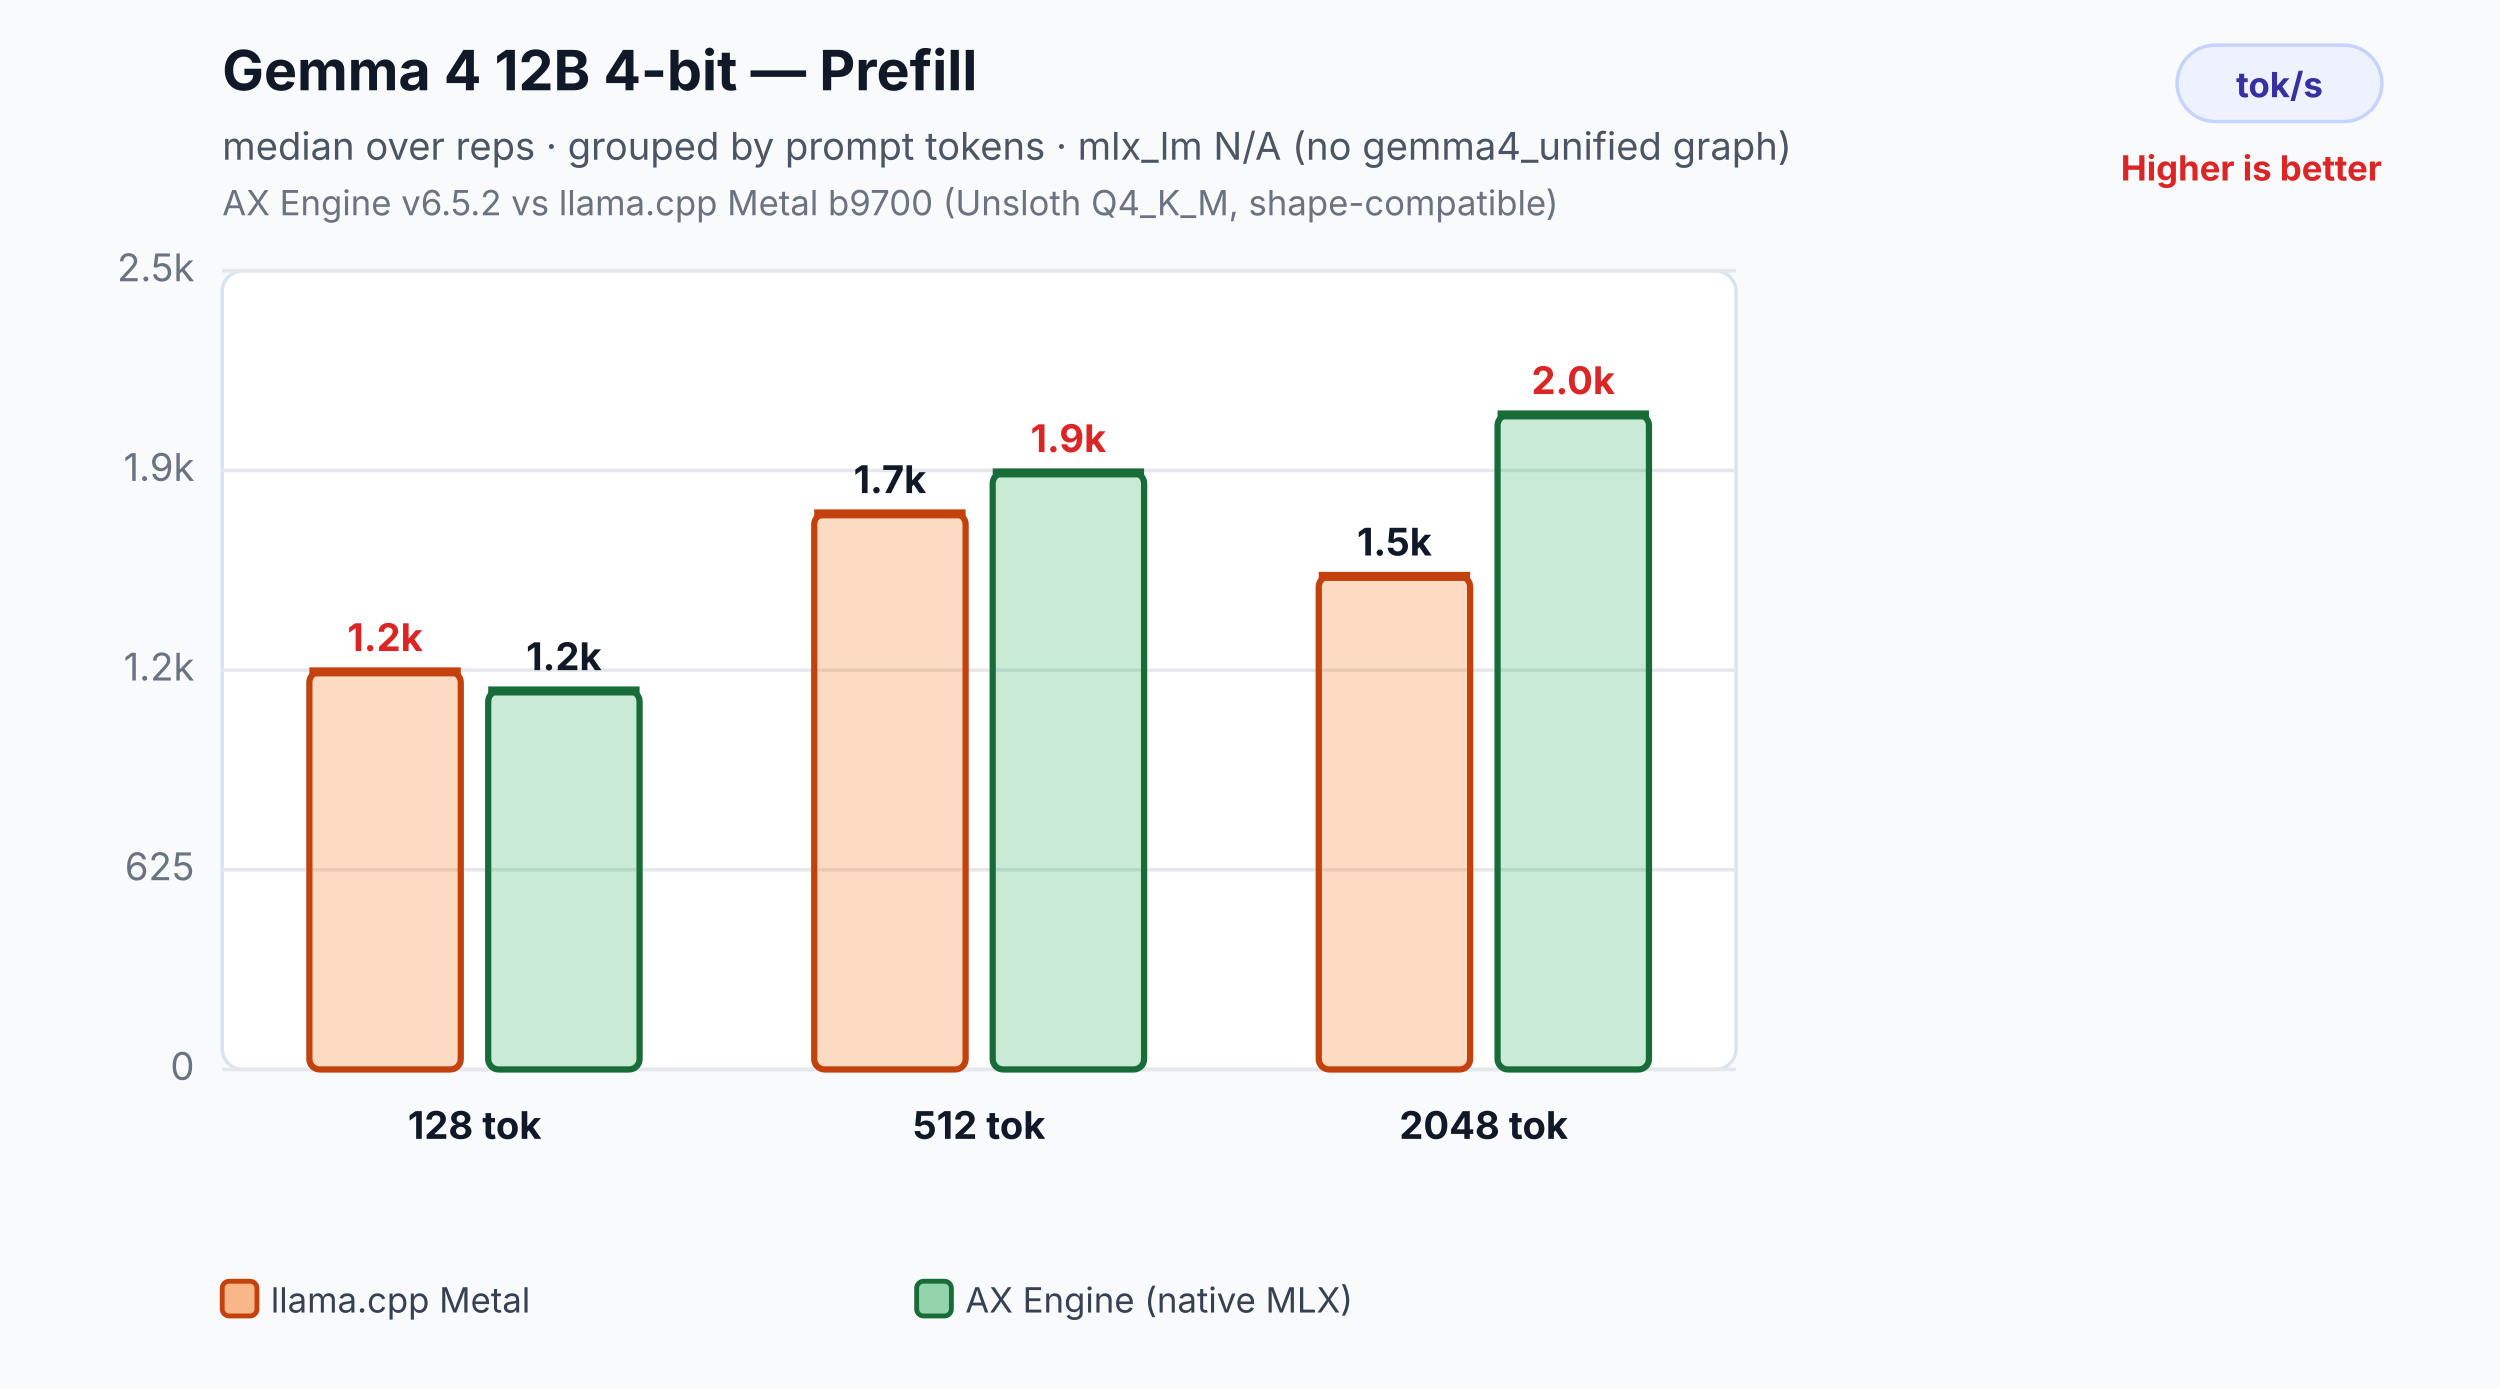
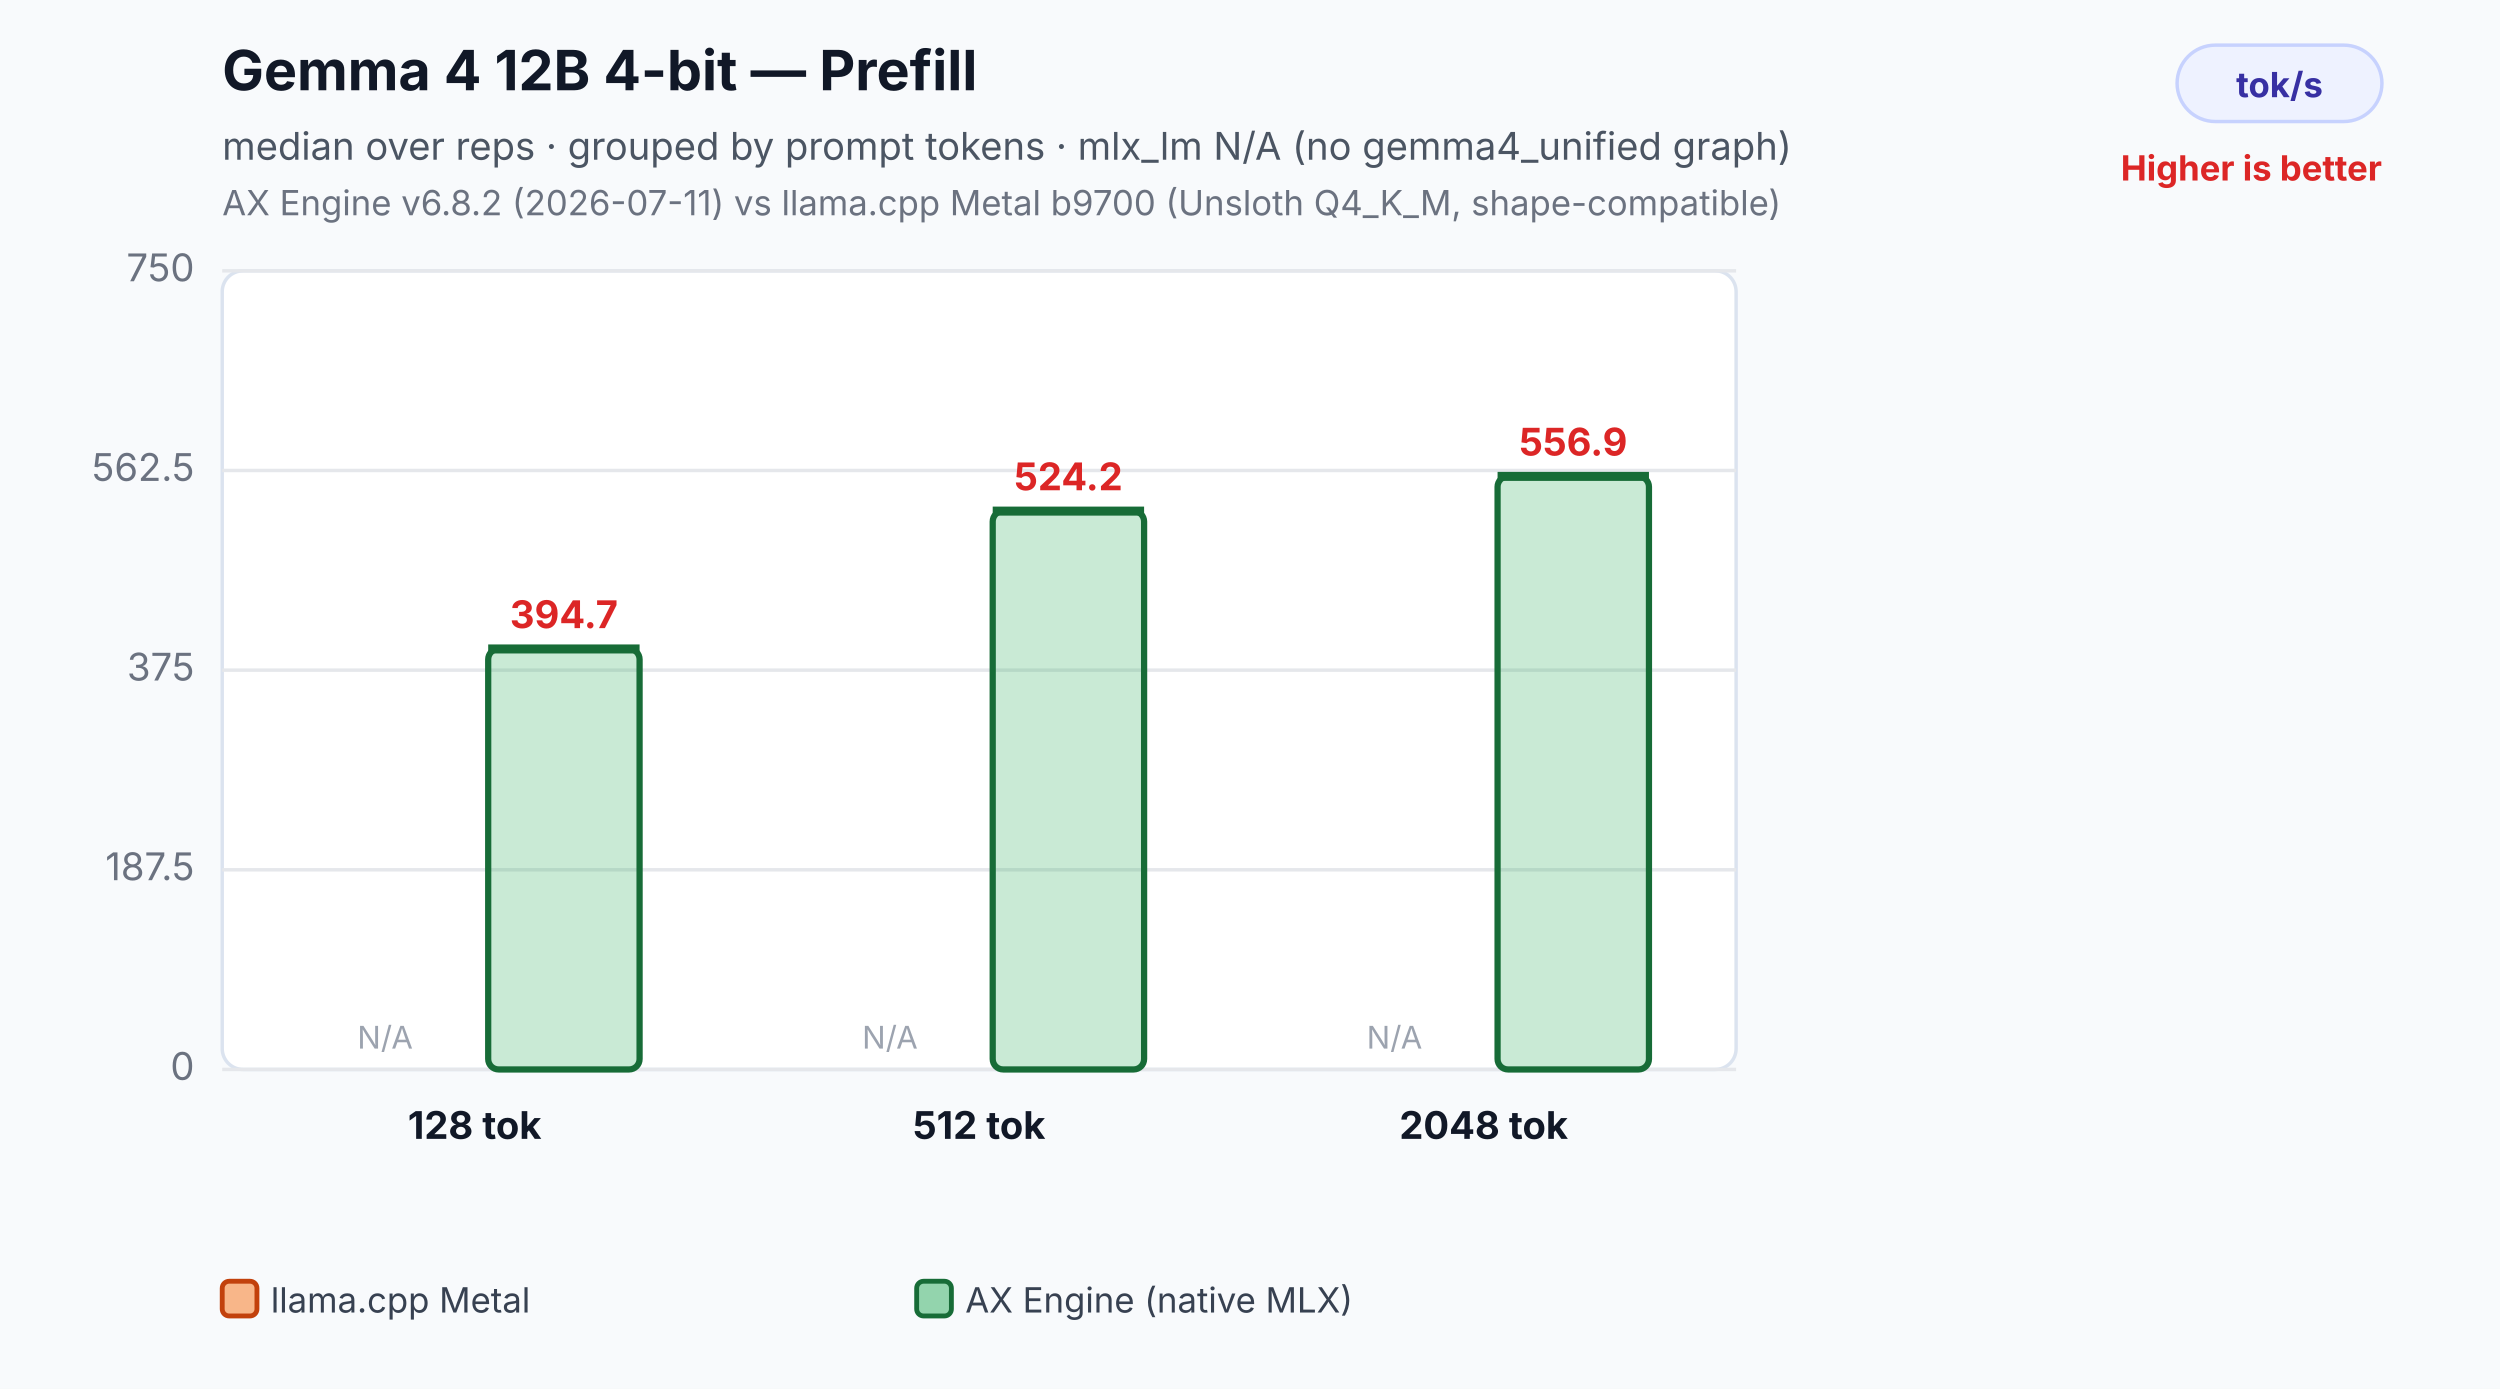
<svg xmlns="http://www.w3.org/2000/svg" width="720" height="400" viewBox="0 0 720 400" role="img" aria-labelledby="title desc">
  <rect width="100%" height="100%" fill="#f8fafc" />
  <text x="64" y="26" font-family="Inter,Segoe UI,Arial,sans-serif" font-size="16" font-weight="700" fill="#111827">Gemma 4 12B 4-bit — Prefill</text>
  <text x="64" y="46" font-family="Inter,Segoe UI,Arial,sans-serif" font-size="11" fill="#4b5563">median over reps · grouped by prompt tokens · mlx_lm N/A (no gemma4_unified graph)</text>
-   <text x="64" y="62" font-family="Inter,Segoe UI,Arial,sans-serif" font-size="10" fill="#6b7280">AX Engine v6.5.2 vs llama.cpp Metal b9700 (Unsloth Q4_K_M, shape-compatible)</text>
+   <text x="64" y="62" font-family="Inter,Segoe UI,Arial,sans-serif" font-size="10" fill="#6b7280">AX Engine v6.8.2 (2026-07-11) vs llama.cpp Metal b9700 (Unsloth Q4_K_M, shape-compatible)</text>
  <rect x="627" y="13" width="59" height="22" rx="11" fill="#eef2ff" stroke="#c7d2fe" />
  <text x="656.5" y="28" text-anchor="middle" font-family="Inter,Segoe UI,Arial,sans-serif" font-size="10" font-weight="700" fill="#3730a3">tok/s</text>
  <text x="686" y="52" text-anchor="end" font-family="Inter,Segoe UI,Arial,sans-serif" font-size="10" font-weight="700" fill="#dc2626">Higher is better</text>
  <rect x="64" y="78" width="436" height="230" rx="6" fill="#ffffff" stroke="#dbe3ef" />
  <line x1="64" y1="308.0" x2="500" y2="308.0" stroke="#e5e7eb" stroke-width="1" />
  <text x="56" y="311.0" text-anchor="end" font-family="Inter,Segoe UI,Arial,sans-serif" font-size="11" fill="#6b7280">0</text>
  <line x1="64" y1="250.5" x2="500" y2="250.5" stroke="#e5e7eb" stroke-width="1" />
-   <text x="56" y="253.5" text-anchor="end" font-family="Inter,Segoe UI,Arial,sans-serif" font-size="11" fill="#6b7280">625</text>
+   <text x="56" y="253.5" text-anchor="end" font-family="Inter,Segoe UI,Arial,sans-serif" font-size="11" fill="#6b7280">187.5</text>
  <line x1="64" y1="193.0" x2="500" y2="193.0" stroke="#e5e7eb" stroke-width="1" />
-   <text x="56" y="196.0" text-anchor="end" font-family="Inter,Segoe UI,Arial,sans-serif" font-size="11" fill="#6b7280">1.2k</text>
+   <text x="56" y="196.0" text-anchor="end" font-family="Inter,Segoe UI,Arial,sans-serif" font-size="11" fill="#6b7280">375</text>
  <line x1="64" y1="135.5" x2="500" y2="135.5" stroke="#e5e7eb" stroke-width="1" />
-   <text x="56" y="138.5" text-anchor="end" font-family="Inter,Segoe UI,Arial,sans-serif" font-size="11" fill="#6b7280">1.9k</text>
+   <text x="56" y="138.5" text-anchor="end" font-family="Inter,Segoe UI,Arial,sans-serif" font-size="11" fill="#6b7280">562.5</text>
  <line x1="64" y1="78.0" x2="500" y2="78.0" stroke="#e5e7eb" stroke-width="1" />
-   <text x="56" y="81.0" text-anchor="end" font-family="Inter,Segoe UI,Arial,sans-serif" font-size="11" fill="#6b7280">2.5k</text>
-   <rect x="89.1" y="193.5" width="43.6" height="114.5" rx="3" fill="#f97316" fill-opacity="0.26" stroke="#c2410c" stroke-width="1.8" />
-   <line x1="89.1" y1="193.5" x2="132.7" y2="193.5" stroke="#c2410c" stroke-width="2.6" />
-   <text x="110.9" y="187.5" text-anchor="middle" font-family="Inter,Segoe UI,Arial,sans-serif" font-size="11" font-weight="700" fill="#dc2626">1.2k</text>
-   <rect x="140.6" y="199.0" width="43.6" height="109.0" rx="3" fill="#2eaf5f" fill-opacity="0.26" stroke="#176c37" stroke-width="1.8" />
-   <line x1="140.6" y1="199.0" x2="184.2" y2="199.0" stroke="#176c37" stroke-width="2.6" />
-   <text x="162.4" y="193.0" text-anchor="middle" font-family="Inter,Segoe UI,Arial,sans-serif" font-size="11" font-weight="700" fill="#111827">1.2k</text>
+   <text x="56" y="81.0" text-anchor="end" font-family="Inter,Segoe UI,Arial,sans-serif" font-size="11" fill="#6b7280">750</text>
+   <text x="110.9" y="302.0" text-anchor="middle" font-family="Inter,Segoe UI,Arial,sans-serif" font-size="9" fill="#9ca3af">N/A</text>
+   <rect x="140.6" y="186.9" width="43.6" height="121.1" rx="3" fill="#2eaf5f" fill-opacity="0.26" stroke="#176c37" stroke-width="1.8" />
+   <line x1="140.6" y1="186.9" x2="184.2" y2="186.9" stroke="#176c37" stroke-width="2.6" />
+   <text x="162.4" y="180.9" text-anchor="middle" font-family="Inter,Segoe UI,Arial,sans-serif" font-size="11" font-weight="700" fill="#dc2626">394.7</text>
  <text x="136.7" y="328.0" text-anchor="middle" font-family="Inter,Segoe UI,Arial,sans-serif" font-size="11" font-weight="700" fill="#111827">128 tok</text>
-   <rect x="234.5" y="148.0" width="43.6" height="160.0" rx="3" fill="#f97316" fill-opacity="0.26" stroke="#c2410c" stroke-width="1.8" />
-   <line x1="234.5" y1="148.0" x2="278.1" y2="148.0" stroke="#c2410c" stroke-width="2.6" />
-   <text x="256.3" y="142.0" text-anchor="middle" font-family="Inter,Segoe UI,Arial,sans-serif" font-size="11" font-weight="700" fill="#111827">1.7k</text>
-   <rect x="285.9" y="136.2" width="43.6" height="171.8" rx="3" fill="#2eaf5f" fill-opacity="0.26" stroke="#176c37" stroke-width="1.8" />
-   <line x1="285.9" y1="136.2" x2="329.5" y2="136.2" stroke="#176c37" stroke-width="2.6" />
-   <text x="307.7" y="130.2" text-anchor="middle" font-family="Inter,Segoe UI,Arial,sans-serif" font-size="11" font-weight="700" fill="#dc2626">1.9k</text>
+   <text x="256.3" y="302.0" text-anchor="middle" font-family="Inter,Segoe UI,Arial,sans-serif" font-size="9" fill="#9ca3af">N/A</text>
+   <rect x="285.9" y="147.2" width="43.6" height="160.8" rx="3" fill="#2eaf5f" fill-opacity="0.26" stroke="#176c37" stroke-width="1.8" />
+   <line x1="285.9" y1="147.2" x2="329.5" y2="147.2" stroke="#176c37" stroke-width="2.6" />
+   <text x="307.7" y="141.2" text-anchor="middle" font-family="Inter,Segoe UI,Arial,sans-serif" font-size="11" font-weight="700" fill="#dc2626">524.2</text>
  <text x="282.0" y="328.0" text-anchor="middle" font-family="Inter,Segoe UI,Arial,sans-serif" font-size="11" font-weight="700" fill="#111827">512 tok</text>
-   <rect x="379.8" y="166.0" width="43.6" height="142.0" rx="3" fill="#f97316" fill-opacity="0.26" stroke="#c2410c" stroke-width="1.8" />
-   <line x1="379.8" y1="166.0" x2="423.4" y2="166.0" stroke="#c2410c" stroke-width="2.6" />
-   <text x="401.6" y="160.0" text-anchor="middle" font-family="Inter,Segoe UI,Arial,sans-serif" font-size="11" font-weight="700" fill="#111827">1.5k</text>
-   <rect x="431.3" y="119.5" width="43.6" height="188.5" rx="3" fill="#2eaf5f" fill-opacity="0.26" stroke="#176c37" stroke-width="1.8" />
-   <line x1="431.3" y1="119.5" x2="474.9" y2="119.5" stroke="#176c37" stroke-width="2.6" />
-   <text x="453.1" y="113.5" text-anchor="middle" font-family="Inter,Segoe UI,Arial,sans-serif" font-size="11" font-weight="700" fill="#dc2626">2.0k</text>
+   <text x="401.6" y="302.0" text-anchor="middle" font-family="Inter,Segoe UI,Arial,sans-serif" font-size="9" fill="#9ca3af">N/A</text>
+   <rect x="431.3" y="137.2" width="43.6" height="170.8" rx="3" fill="#2eaf5f" fill-opacity="0.26" stroke="#176c37" stroke-width="1.8" />
+   <line x1="431.3" y1="137.2" x2="474.9" y2="137.2" stroke="#176c37" stroke-width="2.6" />
+   <text x="453.1" y="131.2" text-anchor="middle" font-family="Inter,Segoe UI,Arial,sans-serif" font-size="11" font-weight="700" fill="#dc2626">556.9</text>
  <text x="427.3" y="328.0" text-anchor="middle" font-family="Inter,Segoe UI,Arial,sans-serif" font-size="11" font-weight="700" fill="#111827">2048 tok</text>
  <rect x="64.0" y="369" width="10" height="10" rx="2" fill="#f97316" fill-opacity="0.5" stroke="#c2410c" stroke-width="1.4" />
  <text x="78.0" y="378" font-family="Inter,Segoe UI,Arial,sans-serif" font-size="10" fill="#374151">llama.cpp Metal</text>
  <rect x="264.0" y="369" width="10" height="10" rx="2" fill="#2eaf5f" fill-opacity="0.5" stroke="#176c37" stroke-width="1.4" />
  <text x="278.0" y="378" font-family="Inter,Segoe UI,Arial,sans-serif" font-size="10" fill="#374151">AX Engine (native MLX)</text>
</svg>
